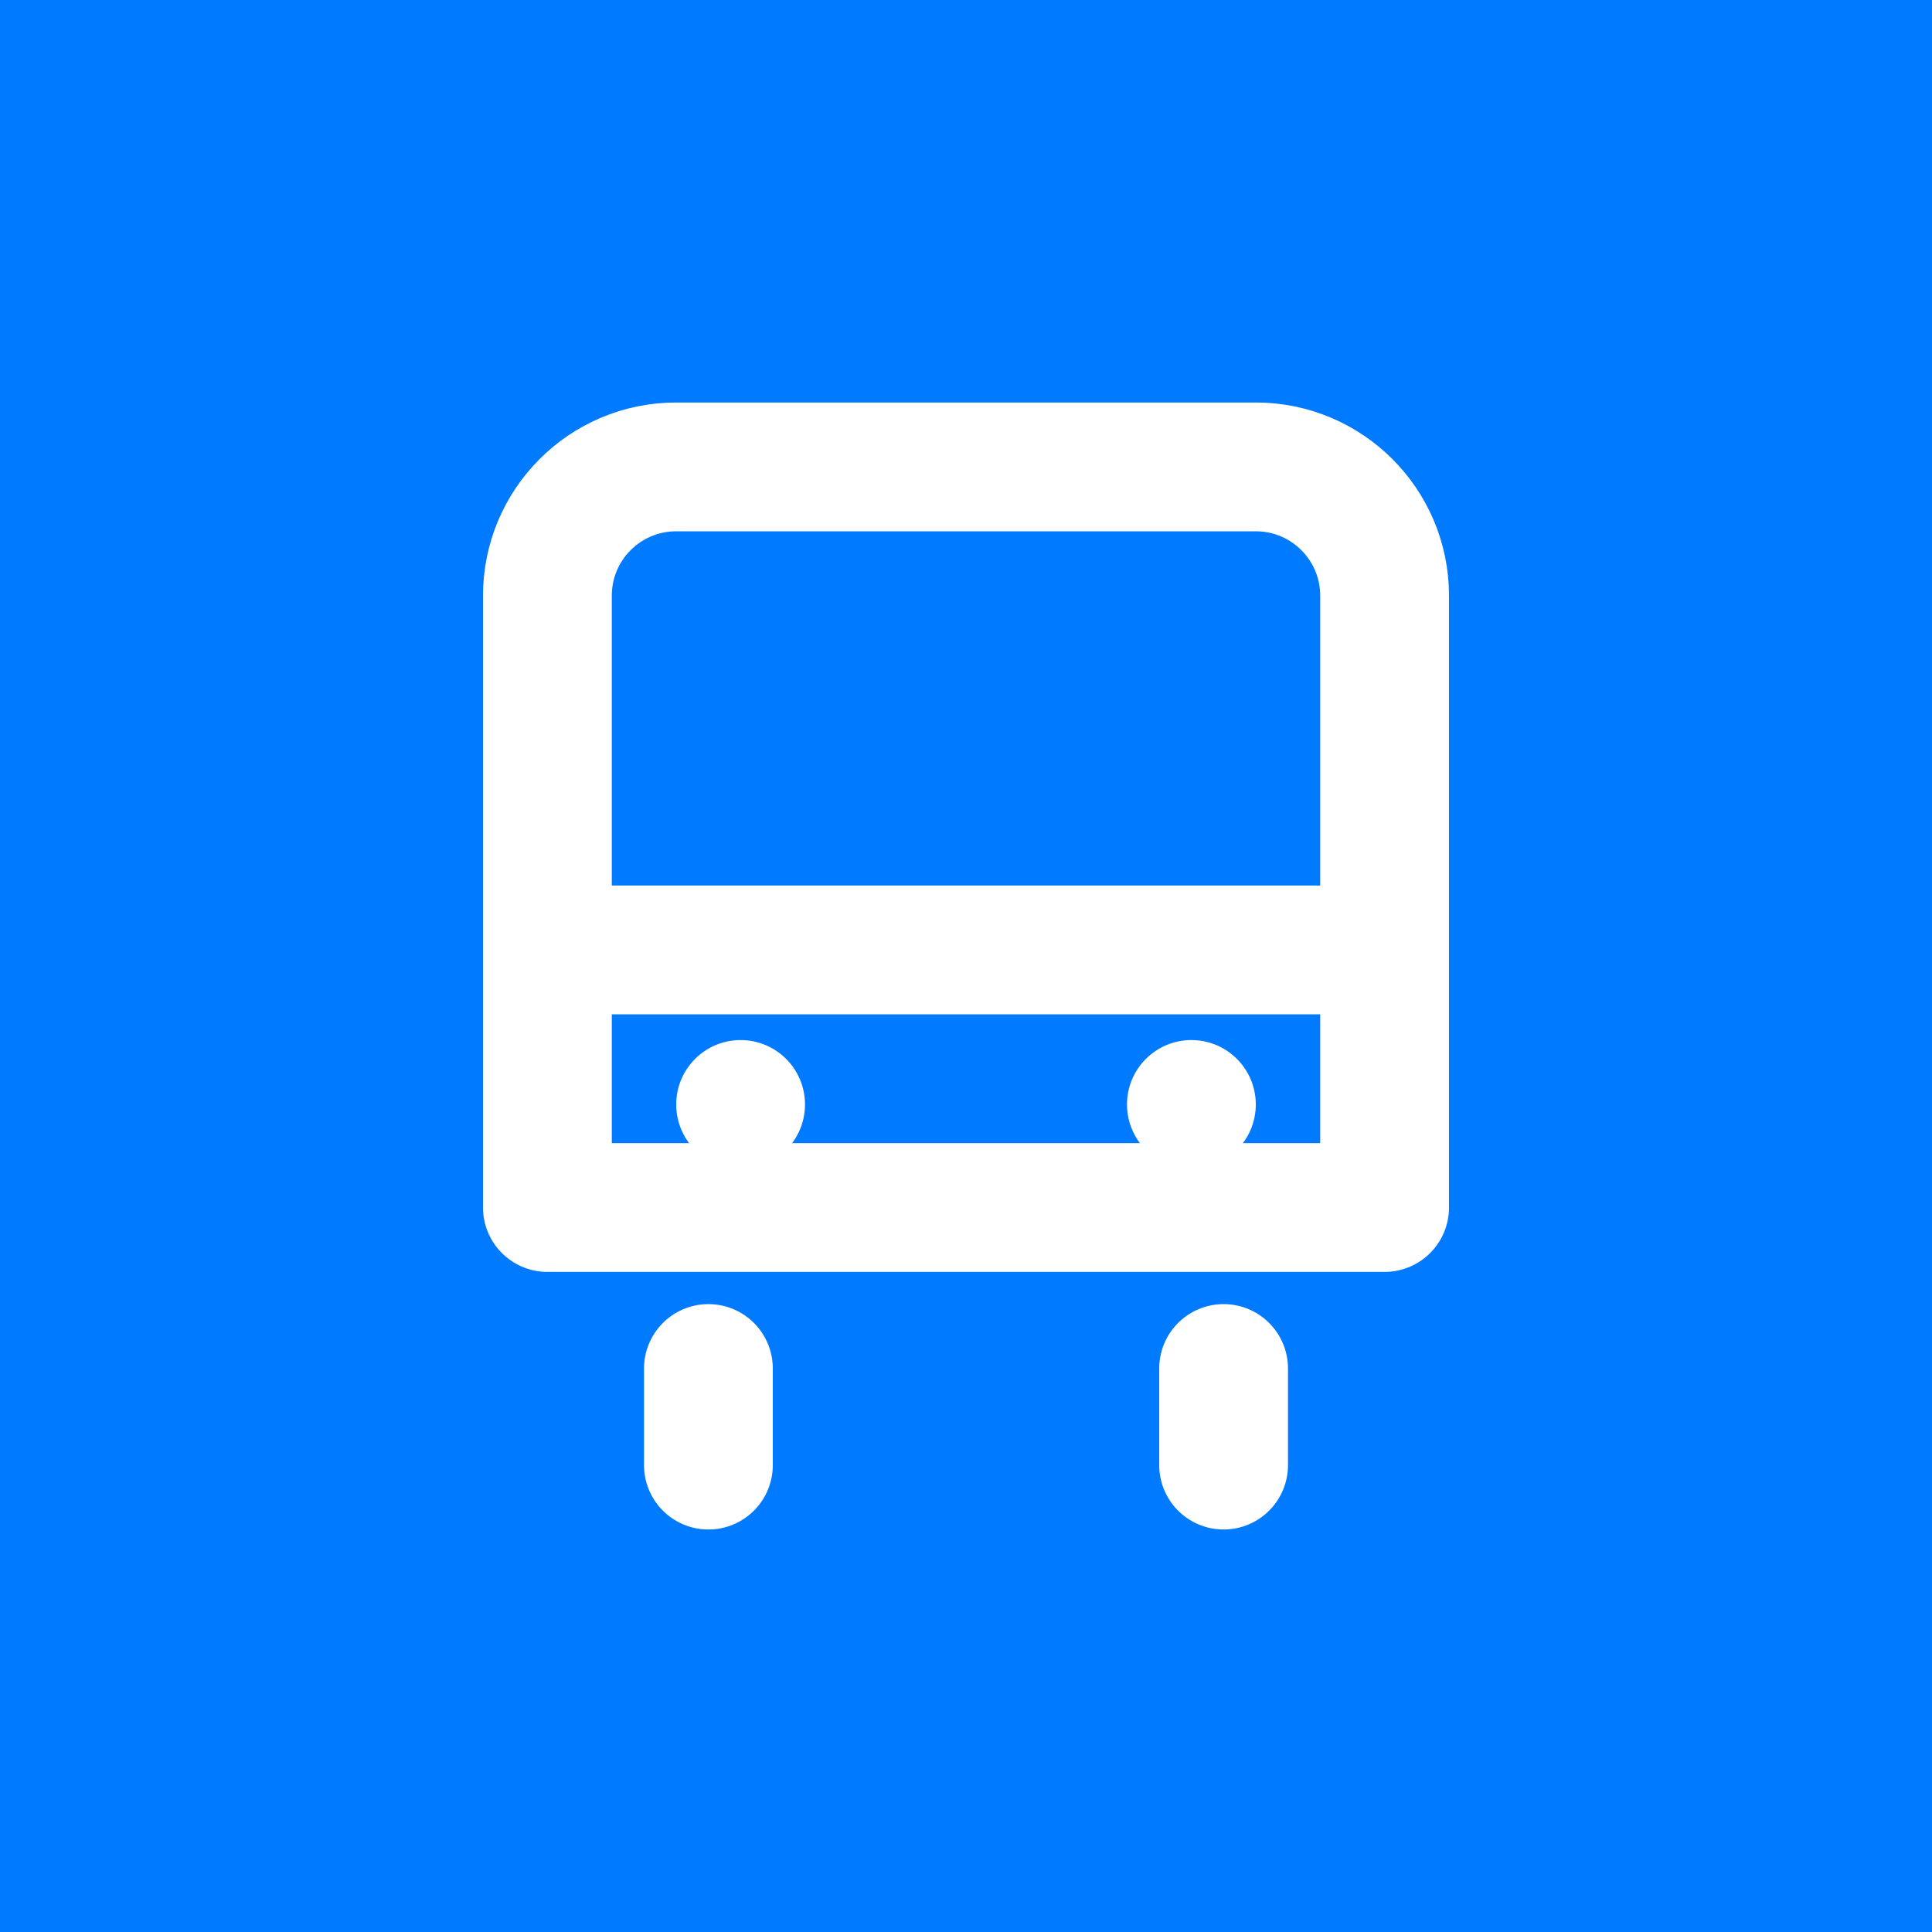
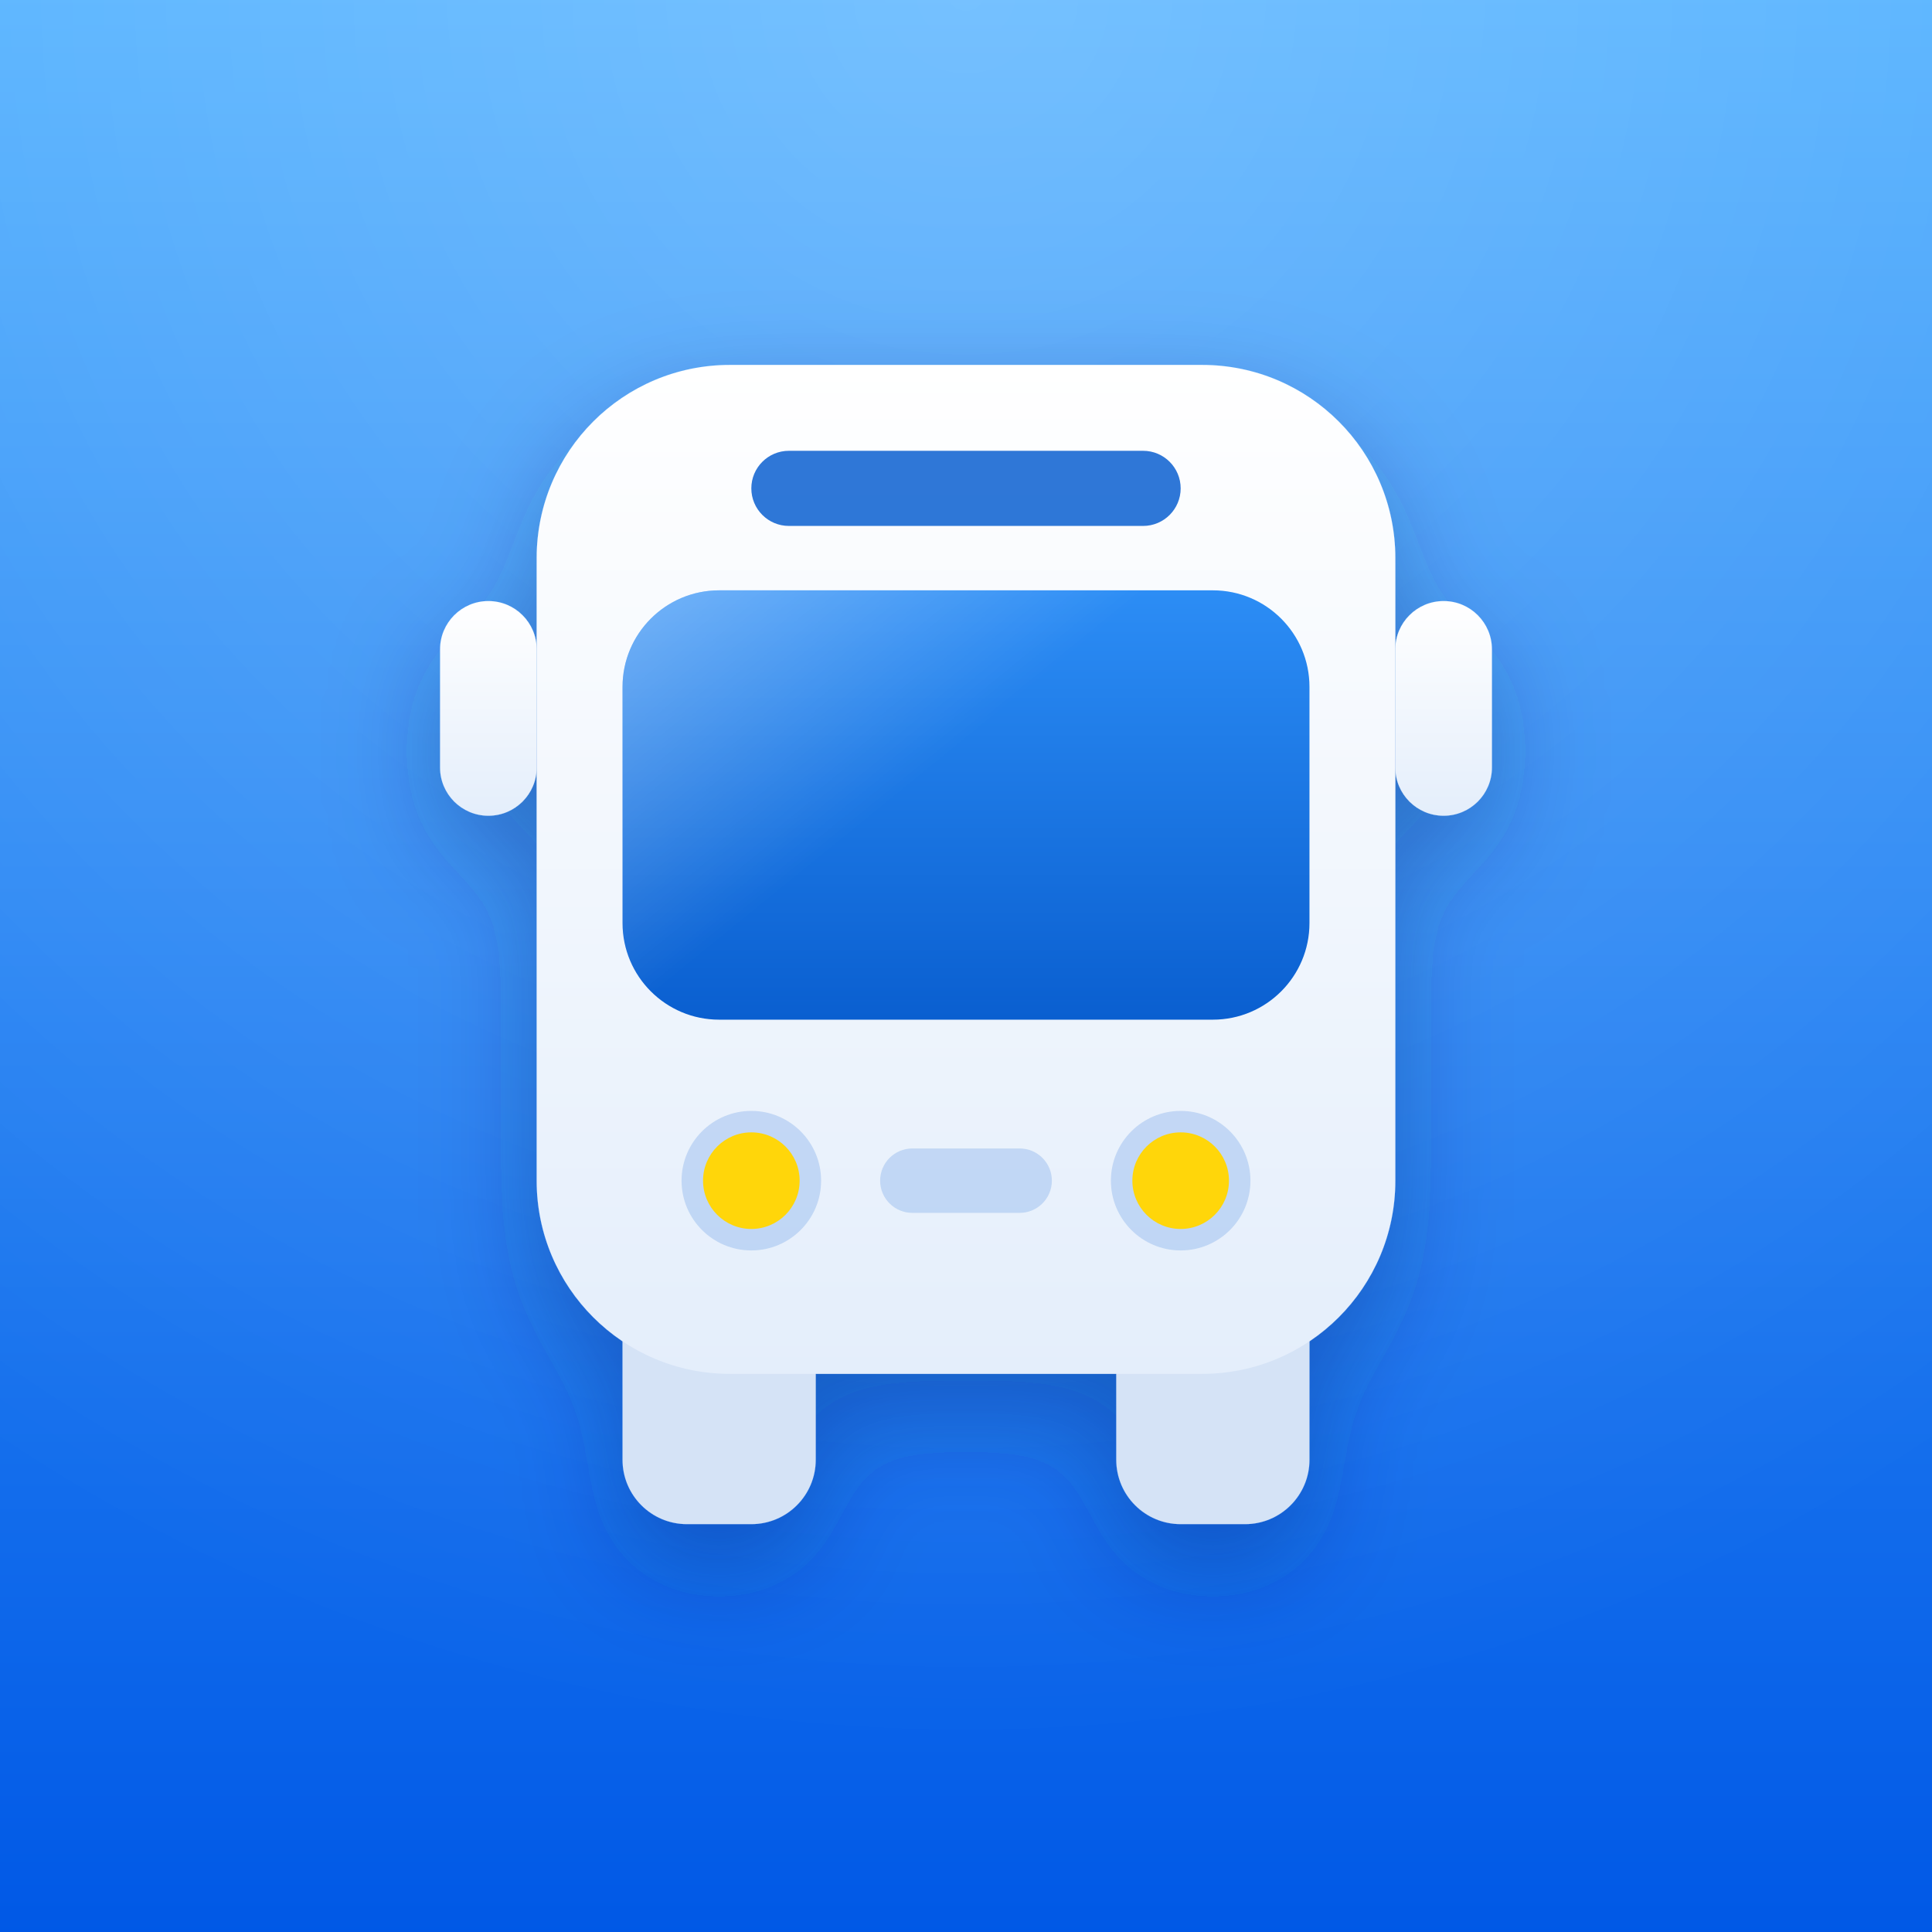
- <svg xmlns="http://www.w3.org/2000/svg" width="512" height="512" viewBox="0 0 180 180">
-   <rect width="180" height="180" fill="#007AFF" />
-   <g transform="translate(90 90) scale(6) translate(-15 -15.25)">
-     <path d="M8.5 9.5a2 2 0 0 1 2-2h9a2 2 0 0 1 2 2v9.5h-13zM8.5 15h13M11 21.5v1.5M19 21.5v1.5" stroke="#FFFFFF" stroke-width="2" fill="none" stroke-linecap="round" stroke-linejoin="round" />
-     <circle cx="11.5" cy="17.4" r="1" fill="#FFFFFF" />
-     <circle cx="18.5" cy="17.4" r="1" fill="#FFFFFF" />
+ <svg xmlns="http://www.w3.org/2000/svg" width="1024" height="1024" viewBox="0 0 180 180">
+   <defs>
+     <linearGradient id="bg" x1="0" y1="0" x2="0" y2="1">
+       <stop offset="0" stop-color="#4FB0FF" />
+       <stop offset="1" stop-color="#0058E6" />
+     </linearGradient>
+     <radialGradient id="glow" cx="0.5" cy="0" r="0.9">
+       <stop offset="0" stop-color="#FFFFFF" stop-opacity="0.22" />
+       <stop offset="1" stop-color="#FFFFFF" stop-opacity="0" />
+     </radialGradient>
+     <linearGradient id="body" x1="0" y1="0" x2="0" y2="1">
+       <stop offset="0" stop-color="#FFFFFF" />
+       <stop offset="1" stop-color="#E4EEFB" />
+     </linearGradient>
+     <linearGradient id="glass" x1="0" y1="0" x2="0" y2="1">
+       <stop offset="0" stop-color="#2C8DF5" />
+       <stop offset="1" stop-color="#0A5FD0" />
+     </linearGradient>
+     <linearGradient id="shine" x1="0" y1="0" x2="1" y2="1">
+       <stop offset="0" stop-color="#FFFFFF" stop-opacity="0.35" />
+       <stop offset="0.5" stop-color="#FFFFFF" stop-opacity="0" />
+     </linearGradient>
+     <filter id="shadow" x="-30%" y="-30%" width="160%" height="160%">
+       <feDropShadow dx="0" dy="4" stdDeviation="5" flood-color="#002E7A" flood-opacity="0.35" />
+     </filter>
+   </defs>
+   <rect width="180" height="180" fill="url(#bg)" />
+   <rect width="180" height="180" fill="url(#glow)" />
+   <g filter="url(#shadow)">
+     <rect x="58" y="118" width="18" height="24" rx="6" fill="#D5E3F6" />
+     <rect x="104" y="118" width="18" height="24" rx="6" fill="#D5E3F6" />
+     <rect x="41" y="56" width="9" height="20" rx="4.5" fill="url(#body)" />
+     <rect x="130" y="56" width="9" height="20" rx="4.5" fill="url(#body)" />
+     <rect x="50" y="34" width="80" height="94" rx="18" fill="url(#body)" />
  </g>
+   <rect x="70" y="42" width="40" height="7" rx="3.5" fill="#0A5FD0" opacity="0.85" />
+   <rect x="58" y="55" width="64" height="40" rx="9" fill="url(#glass)" />
+   <path d="M58 64a9 9 0 0 1 9-9h40L74 95h-7a9 9 0 0 1-9-9z" fill="url(#shine)" />
+   <circle cx="70" cy="110" r="6.5" fill="#0A5FD0" opacity="0.18" />
+   <circle cx="70" cy="110" r="4.5" fill="#FFD60A" />
+   <circle cx="110" cy="110" r="6.5" fill="#0A5FD0" opacity="0.18" />
+   <circle cx="110" cy="110" r="4.5" fill="#FFD60A" />
+   <rect x="82" y="107" width="16" height="6" rx="3" fill="#0A5FD0" opacity="0.18" />
</svg>
